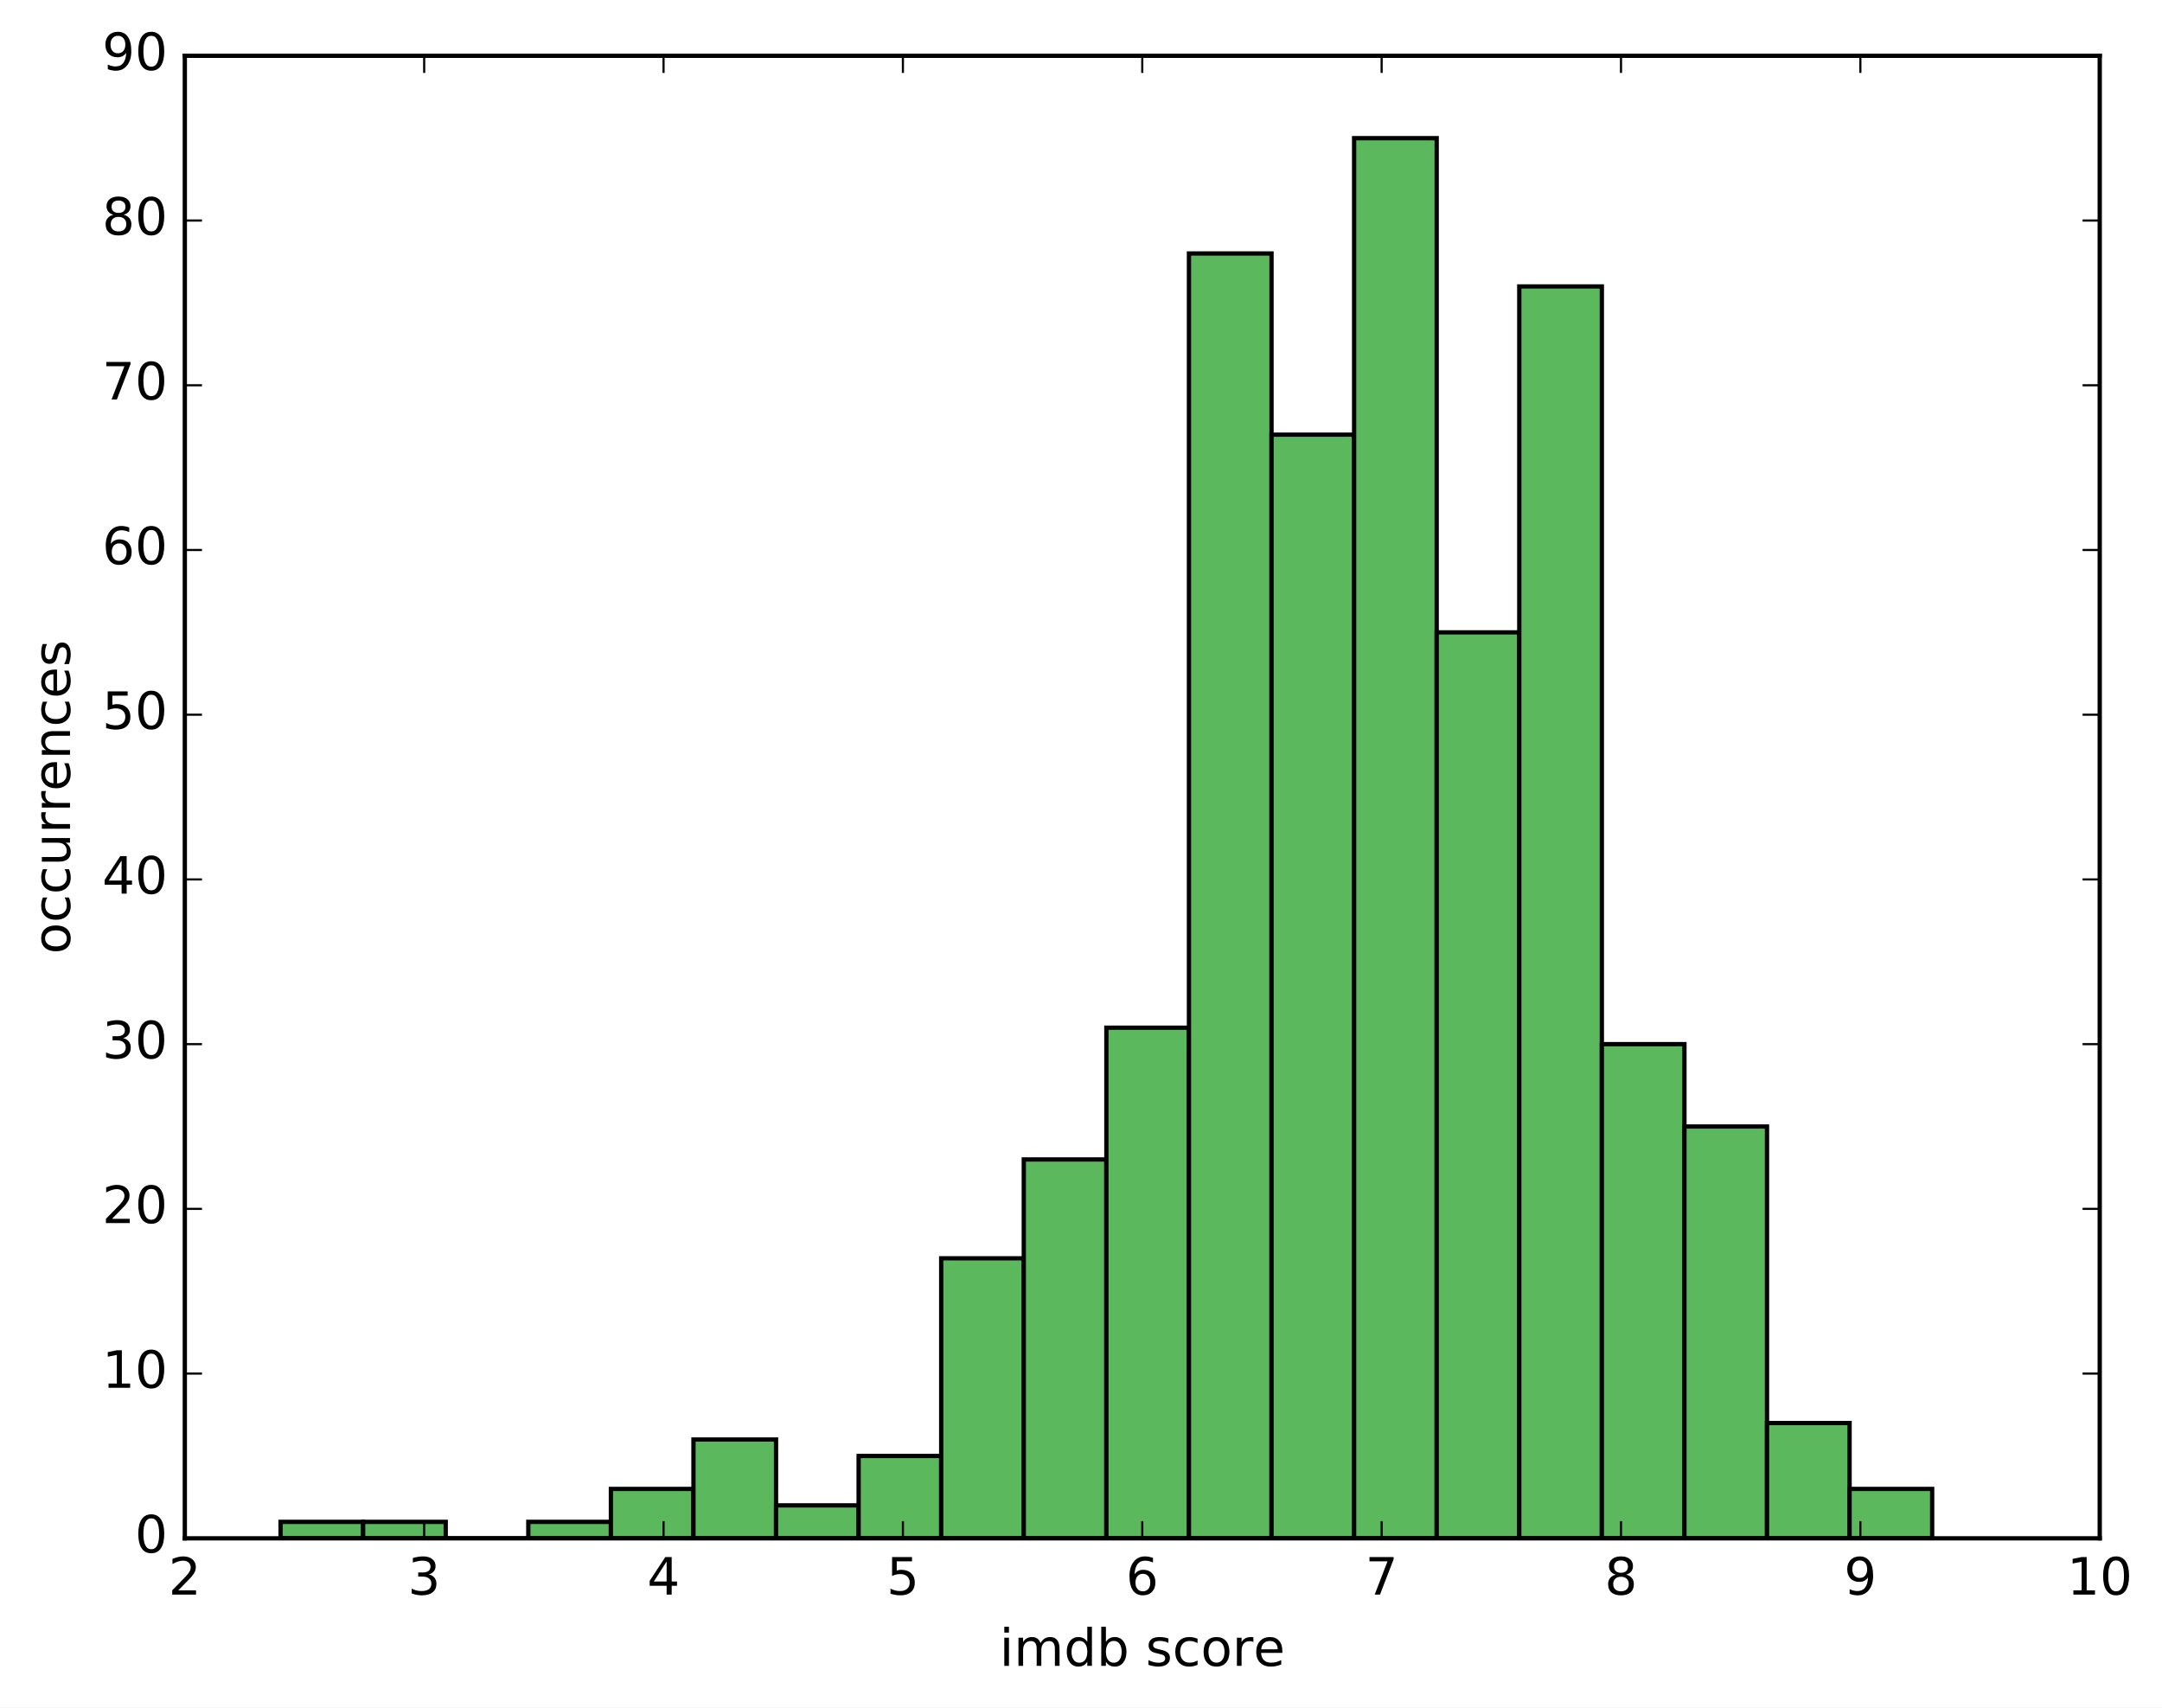
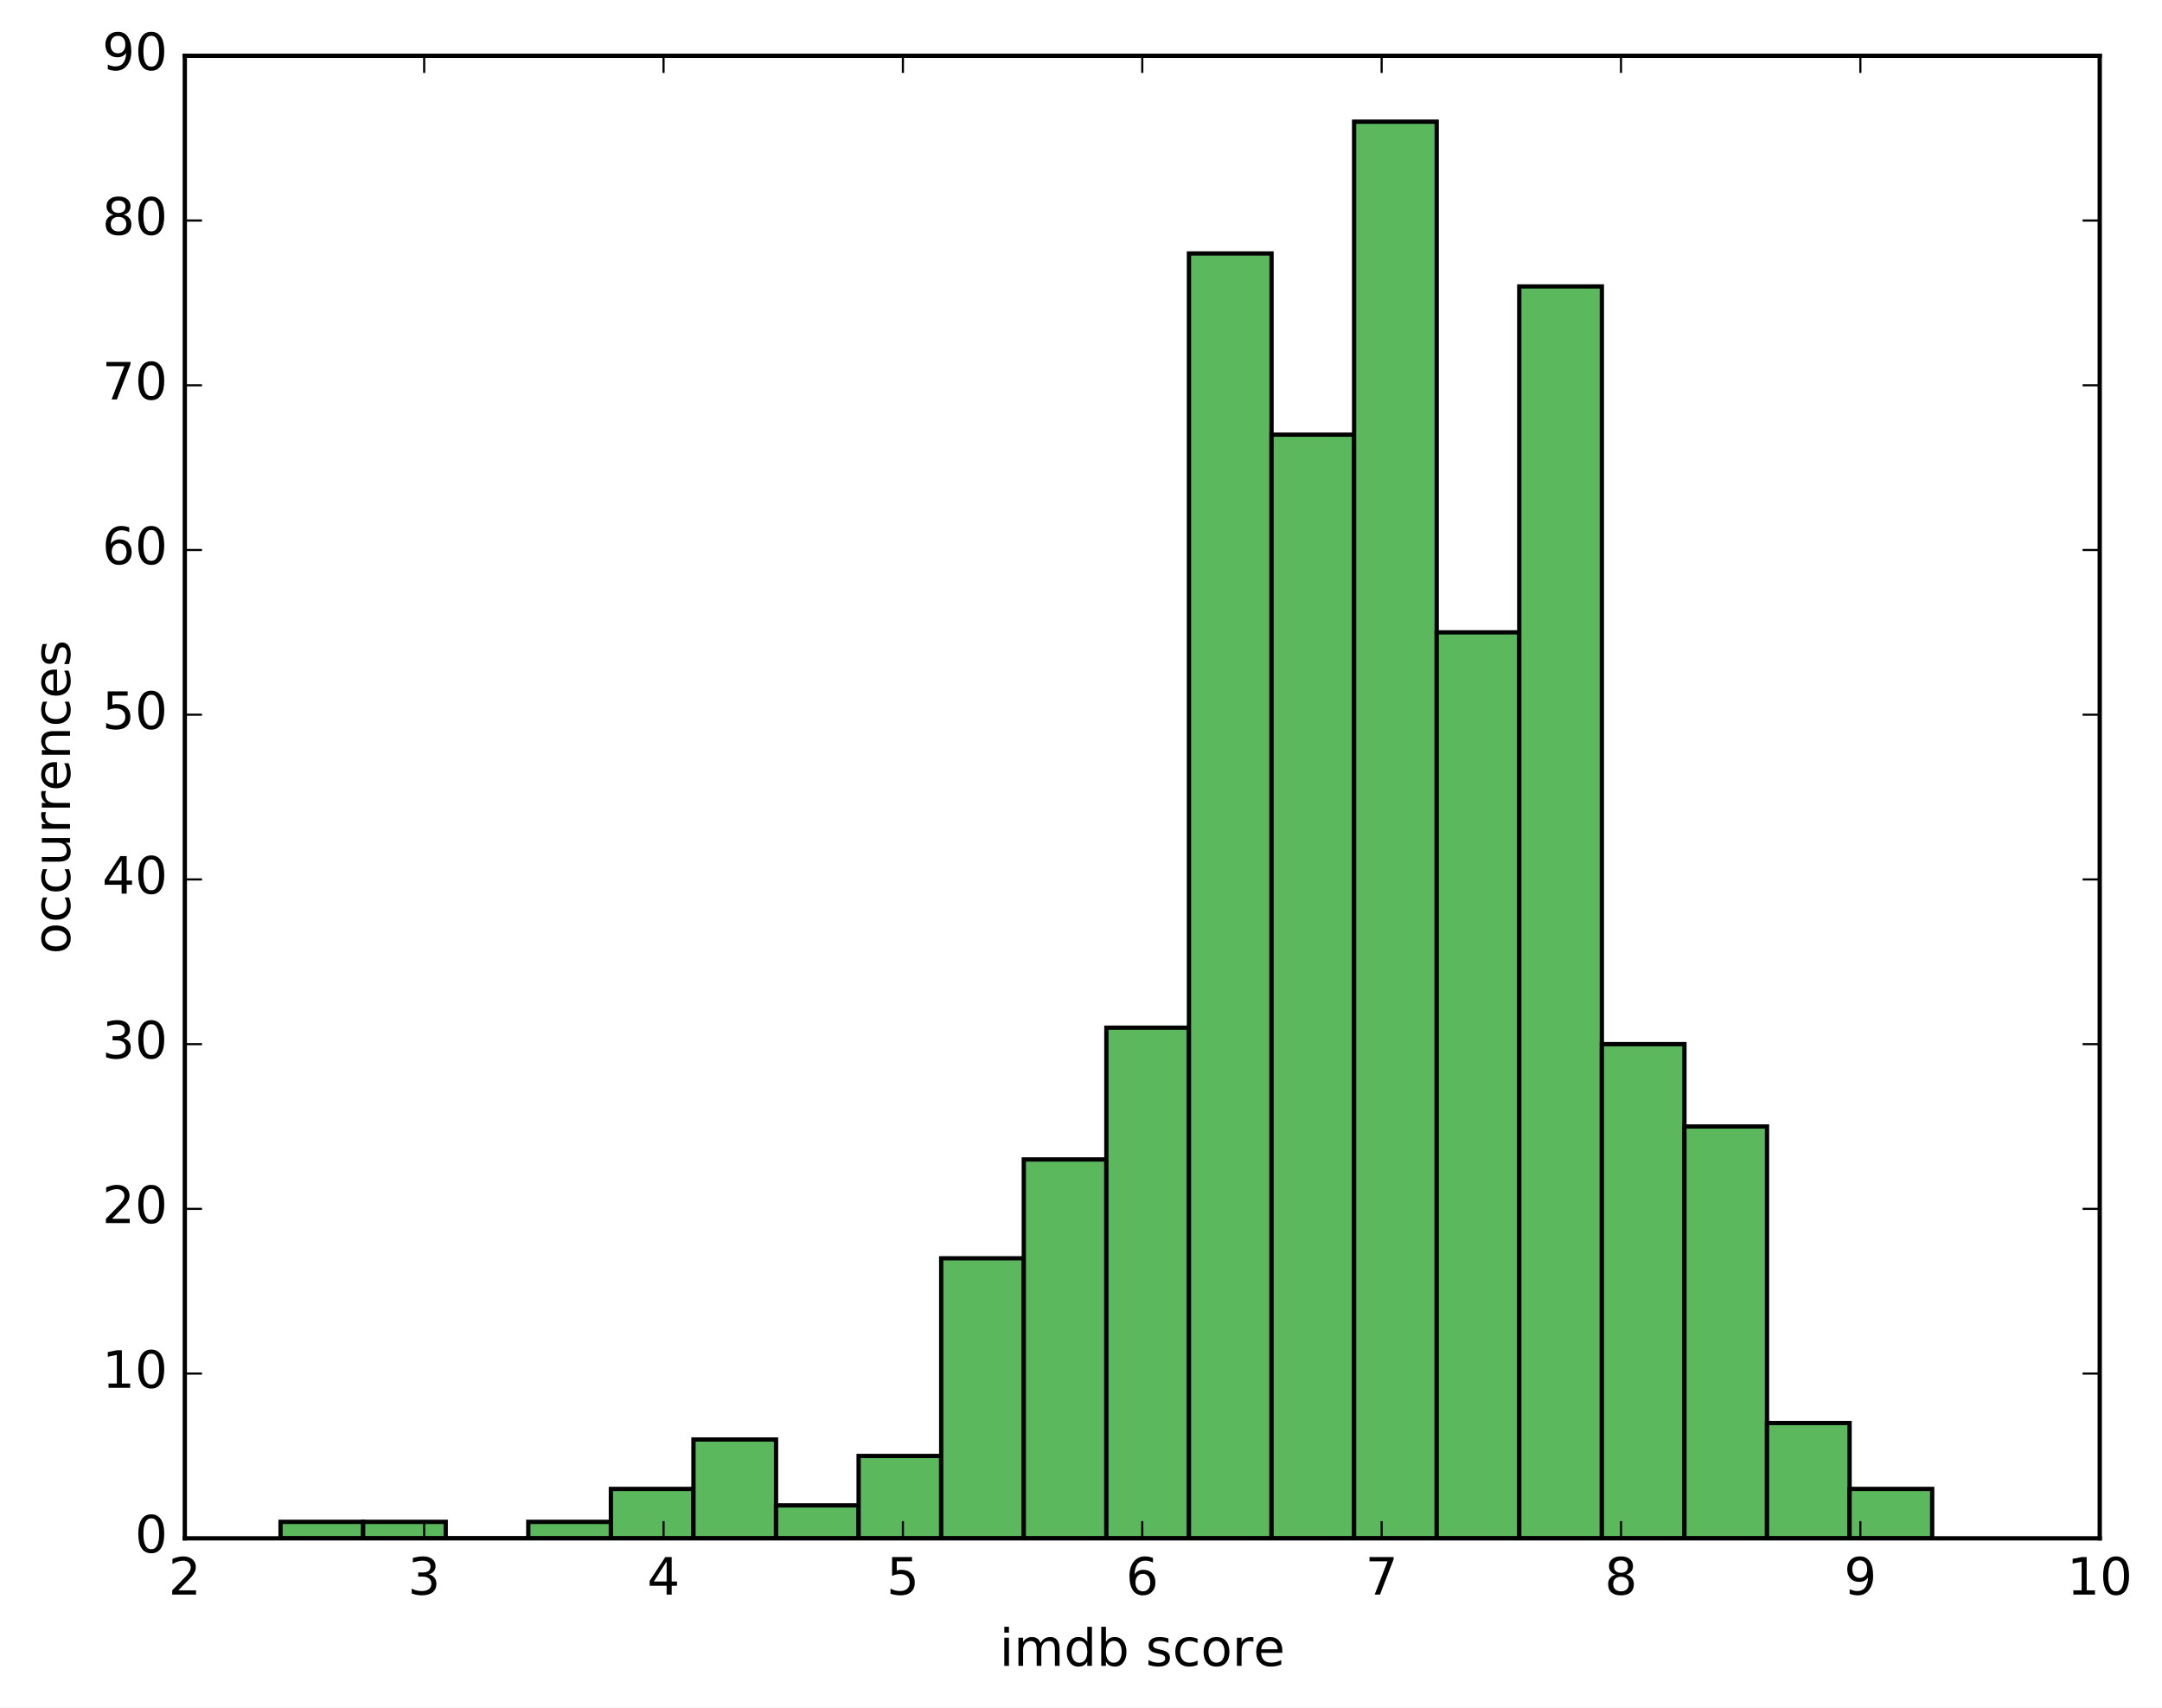
<svg xmlns="http://www.w3.org/2000/svg" xmlns:xlink="http://www.w3.org/1999/xlink" height="398pt" version="1.1" viewBox="0 0 504 398" width="504pt">
  <defs>
    <style type="text/css">
*{stroke-linecap:butt;stroke-linejoin:round;stroke-miterlimit:100000;}
  </style>
  </defs>
  <g id="figure_1">
    <g id="patch_1">
      <path d="M 0 398.034  L 504.319 398.034  L 504.319 0  L 0 0  z " style="fill:#ffffff;" />
    </g>
    <g id="axes_1">
      <g id="patch_2">
        <path d="M 43.084 358.607  L 489.484 358.607  L 489.484 13.007  L 43.084 13.007  z " style="fill:#ffffff;" />
      </g>
      <g id="patch_3">
-         <path clip-path="url(#p55624ae799)" d="M 65.404 358.607  L 84.655 358.607  L 84.655 354.767  L 65.404 354.767  z " style="fill:#5cb85c;stroke:#000000;stroke-linejoin:miter;" />
+         <path clip-path="url(#p896dec7d89)" d="M 65.404 358.607  L 84.655 358.607  L 84.655 354.767  L 65.404 354.767  z " style="fill:#5cb85c;stroke:#000000;stroke-linejoin:miter;" />
      </g>
      <g id="patch_4">
-         <path clip-path="url(#p55624ae799)" d="M 84.655 358.607  L 103.906 358.607  L 103.906 354.767  L 84.655 354.767  z " style="fill:#5cb85c;stroke:#000000;stroke-linejoin:miter;" />
+         <path clip-path="url(#p896dec7d89)" d="M 84.655 358.607  L 103.906 358.607  L 103.906 354.767  L 84.655 354.767  z " style="fill:#5cb85c;stroke:#000000;stroke-linejoin:miter;" />
      </g>
      <g id="patch_5">
-         <path clip-path="url(#p55624ae799)" d="M 103.906 358.607  L 123.157 358.607  L 123.157 358.607  L 103.906 358.607  z " style="fill:#5cb85c;stroke:#000000;stroke-linejoin:miter;" />
+         <path clip-path="url(#p896dec7d89)" d="M 103.906 358.607  L 123.157 358.607  L 123.157 358.607  L 103.906 358.607  z " style="fill:#5cb85c;stroke:#000000;stroke-linejoin:miter;" />
      </g>
      <g id="patch_6">
-         <path clip-path="url(#p55624ae799)" d="M 123.157 358.607  L 142.408 358.607  L 142.408 354.767  L 123.157 354.767  z " style="fill:#5cb85c;stroke:#000000;stroke-linejoin:miter;" />
+         <path clip-path="url(#p896dec7d89)" d="M 123.157 358.607  L 142.408 358.607  L 142.408 354.767  L 123.157 354.767  z " style="fill:#5cb85c;stroke:#000000;stroke-linejoin:miter;" />
      </g>
      <g id="patch_7">
-         <path clip-path="url(#p55624ae799)" d="M 142.408 358.607  L 161.659 358.607  L 161.659 347.087  L 142.408 347.087  z " style="fill:#5cb85c;stroke:#000000;stroke-linejoin:miter;" />
+         <path clip-path="url(#p896dec7d89)" d="M 142.408 358.607  L 161.659 358.607  L 161.659 347.087  L 142.408 347.087  z " style="fill:#5cb85c;stroke:#000000;stroke-linejoin:miter;" />
      </g>
      <g id="patch_8">
-         <path clip-path="url(#p55624ae799)" d="M 161.659 358.607  L 180.91 358.607  L 180.91 335.567  L 161.659 335.567  z " style="fill:#5cb85c;stroke:#000000;stroke-linejoin:miter;" />
+         <path clip-path="url(#p896dec7d89)" d="M 161.659 358.607  L 180.91 358.607  L 180.91 335.567  L 161.659 335.567  z " style="fill:#5cb85c;stroke:#000000;stroke-linejoin:miter;" />
      </g>
      <g id="patch_9">
-         <path clip-path="url(#p55624ae799)" d="M 180.91 358.607  L 200.161 358.607  L 200.161 350.927  L 180.91 350.927  z " style="fill:#5cb85c;stroke:#000000;stroke-linejoin:miter;" />
+         <path clip-path="url(#p896dec7d89)" d="M 180.91 358.607  L 200.161 358.607  L 200.161 350.927  L 180.91 350.927  z " style="fill:#5cb85c;stroke:#000000;stroke-linejoin:miter;" />
      </g>
      <g id="patch_10">
-         <path clip-path="url(#p55624ae799)" d="M 200.161 358.607  L 219.412 358.607  L 219.412 339.407  L 200.161 339.407  z " style="fill:#5cb85c;stroke:#000000;stroke-linejoin:miter;" />
+         <path clip-path="url(#p896dec7d89)" d="M 200.161 358.607  L 219.412 358.607  L 219.412 339.407  L 200.161 339.407  z " style="fill:#5cb85c;stroke:#000000;stroke-linejoin:miter;" />
      </g>
      <g id="patch_11">
-         <path clip-path="url(#p55624ae799)" d="M 219.412 358.607  L 238.663 358.607  L 238.663 293.327  L 219.412 293.327  z " style="fill:#5cb85c;stroke:#000000;stroke-linejoin:miter;" />
+         <path clip-path="url(#p896dec7d89)" d="M 219.412 358.607  L 238.663 358.607  L 238.663 293.327  L 219.412 293.327  z " style="fill:#5cb85c;stroke:#000000;stroke-linejoin:miter;" />
      </g>
      <g id="patch_12">
-         <path clip-path="url(#p55624ae799)" d="M 238.663 358.607  L 257.914 358.607  L 257.914 270.287  L 238.663 270.287  z " style="fill:#5cb85c;stroke:#000000;stroke-linejoin:miter;" />
+         <path clip-path="url(#p896dec7d89)" d="M 238.663 358.607  L 257.914 358.607  L 257.914 270.287  L 238.663 270.287  z " style="fill:#5cb85c;stroke:#000000;stroke-linejoin:miter;" />
      </g>
      <g id="patch_13">
-         <path clip-path="url(#p55624ae799)" d="M 257.914 358.607  L 277.165 358.607  L 277.165 239.567  L 257.914 239.567  z " style="fill:#5cb85c;stroke:#000000;stroke-linejoin:miter;" />
+         <path clip-path="url(#p896dec7d89)" d="M 257.914 358.607  L 277.165 358.607  L 277.165 239.567  L 257.914 239.567  z " style="fill:#5cb85c;stroke:#000000;stroke-linejoin:miter;" />
      </g>
      <g id="patch_14">
-         <path clip-path="url(#p55624ae799)" d="M 277.165 358.607  L 296.416 358.607  L 296.416 59.087  L 277.165 59.087  z " style="fill:#5cb85c;stroke:#000000;stroke-linejoin:miter;" />
+         <path clip-path="url(#p896dec7d89)" d="M 277.165 358.607  L 296.416 358.607  L 296.416 59.087  L 277.165 59.087  z " style="fill:#5cb85c;stroke:#000000;stroke-linejoin:miter;" />
      </g>
      <g id="patch_15">
-         <path clip-path="url(#p55624ae799)" d="M 296.416 358.607  L 315.667 358.607  L 315.667 101.327  L 296.416 101.327  z " style="fill:#5cb85c;stroke:#000000;stroke-linejoin:miter;" />
+         <path clip-path="url(#p896dec7d89)" d="M 296.416 358.607  L 315.667 358.607  L 315.667 101.327  L 296.416 101.327  z " style="fill:#5cb85c;stroke:#000000;stroke-linejoin:miter;" />
      </g>
      <g id="patch_16">
-         <path clip-path="url(#p55624ae799)" d="M 315.667 358.607  L 334.918 358.607  L 334.918 32.207  L 315.667 32.207  z " style="fill:#5cb85c;stroke:#000000;stroke-linejoin:miter;" />
+         <path clip-path="url(#p896dec7d89)" d="M 315.667 358.607  L 334.918 358.607  L 334.918 28.367  L 315.667 28.367  z " style="fill:#5cb85c;stroke:#000000;stroke-linejoin:miter;" />
      </g>
      <g id="patch_17">
-         <path clip-path="url(#p55624ae799)" d="M 334.918 358.607  L 354.169 358.607  L 354.169 147.407  L 334.918 147.407  z " style="fill:#5cb85c;stroke:#000000;stroke-linejoin:miter;" />
+         <path clip-path="url(#p896dec7d89)" d="M 334.918 358.607  L 354.169 358.607  L 354.169 147.407  L 334.918 147.407  z " style="fill:#5cb85c;stroke:#000000;stroke-linejoin:miter;" />
      </g>
      <g id="patch_18">
-         <path clip-path="url(#p55624ae799)" d="M 354.169 358.607  L 373.42 358.607  L 373.42 66.767  L 354.169 66.767  z " style="fill:#5cb85c;stroke:#000000;stroke-linejoin:miter;" />
+         <path clip-path="url(#p896dec7d89)" d="M 354.169 358.607  L 373.42 358.607  L 373.42 66.767  L 354.169 66.767  z " style="fill:#5cb85c;stroke:#000000;stroke-linejoin:miter;" />
      </g>
      <g id="patch_19">
-         <path clip-path="url(#p55624ae799)" d="M 373.42 358.607  L 392.671 358.607  L 392.671 243.407  L 373.42 243.407  z " style="fill:#5cb85c;stroke:#000000;stroke-linejoin:miter;" />
+         <path clip-path="url(#p896dec7d89)" d="M 373.42 358.607  L 392.671 358.607  L 392.671 243.407  L 373.42 243.407  z " style="fill:#5cb85c;stroke:#000000;stroke-linejoin:miter;" />
      </g>
      <g id="patch_20">
-         <path clip-path="url(#p55624ae799)" d="M 392.671 358.607  L 411.922 358.607  L 411.922 262.607  L 392.671 262.607  z " style="fill:#5cb85c;stroke:#000000;stroke-linejoin:miter;" />
+         <path clip-path="url(#p896dec7d89)" d="M 392.671 358.607  L 411.922 358.607  L 411.922 262.607  L 392.671 262.607  z " style="fill:#5cb85c;stroke:#000000;stroke-linejoin:miter;" />
      </g>
      <g id="patch_21">
-         <path clip-path="url(#p55624ae799)" d="M 411.922 358.607  L 431.173 358.607  L 431.173 331.727  L 411.922 331.727  z " style="fill:#5cb85c;stroke:#000000;stroke-linejoin:miter;" />
+         <path clip-path="url(#p896dec7d89)" d="M 411.922 358.607  L 431.173 358.607  L 431.173 331.727  L 411.922 331.727  z " style="fill:#5cb85c;stroke:#000000;stroke-linejoin:miter;" />
      </g>
      <g id="patch_22">
-         <path clip-path="url(#p55624ae799)" d="M 431.173 358.607  L 450.424 358.607  L 450.424 347.087  L 431.173 347.087  z " style="fill:#5cb85c;stroke:#000000;stroke-linejoin:miter;" />
+         <path clip-path="url(#p896dec7d89)" d="M 431.173 358.607  L 450.424 358.607  L 450.424 347.087  L 431.173 347.087  z " style="fill:#5cb85c;stroke:#000000;stroke-linejoin:miter;" />
      </g>
      <g id="patch_23">
        <path d="M 43.084 13.007  L 489.484 13.007  " style="fill:none;stroke:#000000;stroke-linecap:square;stroke-linejoin:miter;" />
      </g>
      <g id="patch_24">
        <path d="M 489.484 358.607  L 489.484 13.007  " style="fill:none;stroke:#000000;stroke-linecap:square;stroke-linejoin:miter;" />
      </g>
      <g id="patch_25">
        <path d="M 43.084 358.607  L 489.484 358.607  " style="fill:none;stroke:#000000;stroke-linecap:square;stroke-linejoin:miter;" />
      </g>
      <g id="patch_26">
        <path d="M 43.084 358.607  L 43.084 13.007  " style="fill:none;stroke:#000000;stroke-linecap:square;stroke-linejoin:miter;" />
      </g>
      <g id="matplotlib.axis_1">
        <g id="xtick_1">
          <g id="line2d_1">
            <defs>
-               <path d="M 0 0  L 0 -4  " id="m24095136d2" style="stroke:#000000;stroke-width:0.5;" />
-             </defs>
-             <g>
-               <use style="stroke:#000000;stroke-width:0.5;" x="43.084" xlink:href="#m24095136d2" y="358.607" />
+               <path d="M 0 0  L 0 -4  " id="m2bfffd45ee" style="stroke:#000000;stroke-width:0.5;" />
+             </defs>
+             <g>
+               <use style="stroke:#000000;stroke-width:0.5;" x="43.084" xlink:href="#m2bfffd45ee" y="358.607" />
            </g>
          </g>
          <g id="line2d_2">
            <defs>
-               <path d="M 0 0  L 0 4  " id="mfc48524b34" style="stroke:#000000;stroke-width:0.5;" />
-             </defs>
-             <g>
-               <use style="stroke:#000000;stroke-width:0.5;" x="43.084" xlink:href="#mfc48524b34" y="13.007" />
+               <path d="M 0 0  L 0 4  " id="mb8bef46c46" style="stroke:#000000;stroke-width:0.5;" />
+             </defs>
+             <g>
+               <use style="stroke:#000000;stroke-width:0.5;" x="43.084" xlink:href="#mb8bef46c46" y="13.007" />
            </g>
          </g>
          <g id="text_1">
            <defs>
              <path d="M 19.188 8.297  L 53.609 8.297  L 53.609 0  L 7.328 0  L 7.328 8.297  Q 12.938 14.109 22.625 23.891  Q 32.328 33.688 34.812 36.531  Q 39.547 41.844 41.422 45.531  Q 43.312 49.219 43.312 52.781  Q 43.312 58.594 39.234 62.25  Q 35.156 65.922 28.609 65.922  Q 23.969 65.922 18.812 64.312  Q 13.672 62.703 7.812 59.422  L 7.812 69.391  Q 13.766 71.781 18.938 73  Q 24.125 74.219 28.422 74.219  Q 39.75 74.219 46.484 68.547  Q 53.219 62.891 53.219 53.422  Q 53.219 48.922 51.531 44.891  Q 49.859 40.875 45.406 35.406  Q 44.188 33.984 37.641 27.219  Q 31.109 20.453 19.188 8.297  " id="BitstreamVeraSans-Roman-32" />
            </defs>
            <g transform="translate(39.26625 371.725)scale(0.12 -0.12)">
              <use xlink:href="#BitstreamVeraSans-Roman-32" />
            </g>
          </g>
        </g>
        <g id="xtick_2">
          <g id="line2d_3">
            <g>
-               <use style="stroke:#000000;stroke-width:0.5;" x="98.884" xlink:href="#m24095136d2" y="358.607" />
+               <use style="stroke:#000000;stroke-width:0.5;" x="98.884" xlink:href="#m2bfffd45ee" y="358.607" />
            </g>
          </g>
          <g id="line2d_4">
            <g>
-               <use style="stroke:#000000;stroke-width:0.5;" x="98.884" xlink:href="#mfc48524b34" y="13.007" />
+               <use style="stroke:#000000;stroke-width:0.5;" x="98.884" xlink:href="#mb8bef46c46" y="13.007" />
            </g>
          </g>
          <g id="text_2">
            <defs>
              <path d="M 40.578 39.312  Q 47.656 37.797 51.625 33  Q 55.609 28.219 55.609 21.188  Q 55.609 10.406 48.188 4.484  Q 40.766 -1.422 27.094 -1.422  Q 22.516 -1.422 17.656 -0.516  Q 12.797 0.391 7.625 2.203  L 7.625 11.719  Q 11.719 9.328 16.594 8.109  Q 21.484 6.891 26.812 6.891  Q 36.078 6.891 40.938 10.547  Q 45.797 14.203 45.797 21.188  Q 45.797 27.641 41.281 31.266  Q 36.766 34.906 28.719 34.906  L 20.219 34.906  L 20.219 43.016  L 29.109 43.016  Q 36.375 43.016 40.234 45.922  Q 44.094 48.828 44.094 54.297  Q 44.094 59.906 40.109 62.906  Q 36.141 65.922 28.719 65.922  Q 24.656 65.922 20.016 65.031  Q 15.375 64.156 9.812 62.312  L 9.812 71.094  Q 15.438 72.656 20.344 73.438  Q 25.25 74.219 29.594 74.219  Q 40.828 74.219 47.359 69.109  Q 53.906 64.016 53.906 55.328  Q 53.906 49.266 50.438 45.094  Q 46.969 40.922 40.578 39.312  " id="BitstreamVeraSans-Roman-33" />
            </defs>
            <g transform="translate(95.06625 371.725)scale(0.12 -0.12)">
              <use xlink:href="#BitstreamVeraSans-Roman-33" />
            </g>
          </g>
        </g>
        <g id="xtick_3">
          <g id="line2d_5">
            <g>
-               <use style="stroke:#000000;stroke-width:0.5;" x="154.684" xlink:href="#m24095136d2" y="358.607" />
+               <use style="stroke:#000000;stroke-width:0.5;" x="154.684" xlink:href="#m2bfffd45ee" y="358.607" />
            </g>
          </g>
          <g id="line2d_6">
            <g>
-               <use style="stroke:#000000;stroke-width:0.5;" x="154.684" xlink:href="#mfc48524b34" y="13.007" />
+               <use style="stroke:#000000;stroke-width:0.5;" x="154.684" xlink:href="#mb8bef46c46" y="13.007" />
            </g>
          </g>
          <g id="text_3">
            <defs>
              <path d="M 37.797 64.312  L 12.891 25.391  L 37.797 25.391  z M 35.203 72.906  L 47.609 72.906  L 47.609 25.391  L 58.016 25.391  L 58.016 17.188  L 47.609 17.188  L 47.609 0  L 37.797 0  L 37.797 17.188  L 4.891 17.188  L 4.891 26.703  z " id="BitstreamVeraSans-Roman-34" />
            </defs>
            <g transform="translate(150.8663 371.725)scale(0.12 -0.12)">
              <use xlink:href="#BitstreamVeraSans-Roman-34" />
            </g>
          </g>
        </g>
        <g id="xtick_4">
          <g id="line2d_7">
            <g>
-               <use style="stroke:#000000;stroke-width:0.5;" x="210.484" xlink:href="#m24095136d2" y="358.607" />
+               <use style="stroke:#000000;stroke-width:0.5;" x="210.484" xlink:href="#m2bfffd45ee" y="358.607" />
            </g>
          </g>
          <g id="line2d_8">
            <g>
-               <use style="stroke:#000000;stroke-width:0.5;" x="210.484" xlink:href="#mfc48524b34" y="13.007" />
+               <use style="stroke:#000000;stroke-width:0.5;" x="210.484" xlink:href="#mb8bef46c46" y="13.007" />
            </g>
          </g>
          <g id="text_4">
            <defs>
              <path d="M 10.797 72.906  L 49.516 72.906  L 49.516 64.594  L 19.828 64.594  L 19.828 46.734  Q 21.969 47.469 24.109 47.828  Q 26.266 48.188 28.422 48.188  Q 40.625 48.188 47.75 41.5  Q 54.891 34.812 54.891 23.391  Q 54.891 11.625 47.562 5.094  Q 40.234 -1.422 26.906 -1.422  Q 22.312 -1.422 17.547 -0.641  Q 12.797 0.141 7.719 1.703  L 7.719 11.625  Q 12.109 9.234 16.797 8.062  Q 21.484 6.891 26.703 6.891  Q 35.156 6.891 40.078 11.328  Q 45.016 15.766 45.016 23.391  Q 45.016 31 40.078 35.438  Q 35.156 39.891 26.703 39.891  Q 22.75 39.891 18.812 39.016  Q 14.891 38.141 10.797 36.281  z " id="BitstreamVeraSans-Roman-35" />
            </defs>
            <g transform="translate(206.6662 371.725)scale(0.12 -0.12)">
              <use xlink:href="#BitstreamVeraSans-Roman-35" />
            </g>
          </g>
        </g>
        <g id="xtick_5">
          <g id="line2d_9">
            <g>
-               <use style="stroke:#000000;stroke-width:0.5;" x="266.284" xlink:href="#m24095136d2" y="358.607" />
+               <use style="stroke:#000000;stroke-width:0.5;" x="266.284" xlink:href="#m2bfffd45ee" y="358.607" />
            </g>
          </g>
          <g id="line2d_10">
            <g>
-               <use style="stroke:#000000;stroke-width:0.5;" x="266.284" xlink:href="#mfc48524b34" y="13.007" />
+               <use style="stroke:#000000;stroke-width:0.5;" x="266.284" xlink:href="#mb8bef46c46" y="13.007" />
            </g>
          </g>
          <g id="text_5">
            <defs>
              <path d="M 33.016 40.375  Q 26.375 40.375 22.484 35.828  Q 18.609 31.297 18.609 23.391  Q 18.609 15.531 22.484 10.953  Q 26.375 6.391 33.016 6.391  Q 39.656 6.391 43.531 10.953  Q 47.406 15.531 47.406 23.391  Q 47.406 31.297 43.531 35.828  Q 39.656 40.375 33.016 40.375  M 52.594 71.297  L 52.594 62.312  Q 48.875 64.062 45.094 64.984  Q 41.312 65.922 37.594 65.922  Q 27.828 65.922 22.672 59.328  Q 17.531 52.734 16.797 39.406  Q 19.672 43.656 24.016 45.922  Q 28.375 48.188 33.594 48.188  Q 44.578 48.188 50.953 41.516  Q 57.328 34.859 57.328 23.391  Q 57.328 12.156 50.688 5.359  Q 44.047 -1.422 33.016 -1.422  Q 20.359 -1.422 13.672 8.266  Q 6.984 17.969 6.984 36.375  Q 6.984 53.656 15.188 63.938  Q 23.391 74.219 37.203 74.219  Q 40.922 74.219 44.703 73.484  Q 48.484 72.75 52.594 71.297  " id="BitstreamVeraSans-Roman-36" />
            </defs>
            <g transform="translate(262.4663 371.725)scale(0.12 -0.12)">
              <use xlink:href="#BitstreamVeraSans-Roman-36" />
            </g>
          </g>
        </g>
        <g id="xtick_6">
          <g id="line2d_11">
            <g>
-               <use style="stroke:#000000;stroke-width:0.5;" x="322.084" xlink:href="#m24095136d2" y="358.607" />
+               <use style="stroke:#000000;stroke-width:0.5;" x="322.084" xlink:href="#m2bfffd45ee" y="358.607" />
            </g>
          </g>
          <g id="line2d_12">
            <g>
-               <use style="stroke:#000000;stroke-width:0.5;" x="322.084" xlink:href="#mfc48524b34" y="13.007" />
+               <use style="stroke:#000000;stroke-width:0.5;" x="322.084" xlink:href="#mb8bef46c46" y="13.007" />
            </g>
          </g>
          <g id="text_6">
            <defs>
              <path d="M 8.203 72.906  L 55.078 72.906  L 55.078 68.703  L 28.609 0  L 18.312 0  L 43.219 64.594  L 8.203 64.594  z " id="BitstreamVeraSans-Roman-37" />
            </defs>
            <g transform="translate(318.2663 371.725)scale(0.12 -0.12)">
              <use xlink:href="#BitstreamVeraSans-Roman-37" />
            </g>
          </g>
        </g>
        <g id="xtick_7">
          <g id="line2d_13">
            <g>
-               <use style="stroke:#000000;stroke-width:0.5;" x="377.884" xlink:href="#m24095136d2" y="358.607" />
+               <use style="stroke:#000000;stroke-width:0.5;" x="377.884" xlink:href="#m2bfffd45ee" y="358.607" />
            </g>
          </g>
          <g id="line2d_14">
            <g>
-               <use style="stroke:#000000;stroke-width:0.5;" x="377.884" xlink:href="#mfc48524b34" y="13.007" />
+               <use style="stroke:#000000;stroke-width:0.5;" x="377.884" xlink:href="#mb8bef46c46" y="13.007" />
            </g>
          </g>
          <g id="text_7">
            <defs>
              <path d="M 31.781 34.625  Q 24.75 34.625 20.719 30.859  Q 16.703 27.094 16.703 20.516  Q 16.703 13.922 20.719 10.156  Q 24.75 6.391 31.781 6.391  Q 38.812 6.391 42.859 10.172  Q 46.922 13.969 46.922 20.516  Q 46.922 27.094 42.891 30.859  Q 38.875 34.625 31.781 34.625  M 21.922 38.812  Q 15.578 40.375 12.031 44.719  Q 8.5 49.078 8.5 55.328  Q 8.5 64.062 14.719 69.141  Q 20.953 74.219 31.781 74.219  Q 42.672 74.219 48.875 69.141  Q 55.078 64.062 55.078 55.328  Q 55.078 49.078 51.531 44.719  Q 48 40.375 41.703 38.812  Q 48.828 37.156 52.797 32.312  Q 56.781 27.484 56.781 20.516  Q 56.781 9.906 50.312 4.234  Q 43.844 -1.422 31.781 -1.422  Q 19.734 -1.422 13.25 4.234  Q 6.781 9.906 6.781 20.516  Q 6.781 27.484 10.781 32.312  Q 14.797 37.156 21.922 38.812  M 18.312 54.391  Q 18.312 48.734 21.844 45.562  Q 25.391 42.391 31.781 42.391  Q 38.141 42.391 41.719 45.562  Q 45.312 48.734 45.312 54.391  Q 45.312 60.062 41.719 63.234  Q 38.141 66.406 31.781 66.406  Q 25.391 66.406 21.844 63.234  Q 18.312 60.062 18.312 54.391  " id="BitstreamVeraSans-Roman-38" />
            </defs>
            <g transform="translate(374.0663 371.725)scale(0.12 -0.12)">
              <use xlink:href="#BitstreamVeraSans-Roman-38" />
            </g>
          </g>
        </g>
        <g id="xtick_8">
          <g id="line2d_15">
            <g>
-               <use style="stroke:#000000;stroke-width:0.5;" x="433.684" xlink:href="#m24095136d2" y="358.607" />
+               <use style="stroke:#000000;stroke-width:0.5;" x="433.684" xlink:href="#m2bfffd45ee" y="358.607" />
            </g>
          </g>
          <g id="line2d_16">
            <g>
-               <use style="stroke:#000000;stroke-width:0.5;" x="433.684" xlink:href="#mfc48524b34" y="13.007" />
+               <use style="stroke:#000000;stroke-width:0.5;" x="433.684" xlink:href="#mb8bef46c46" y="13.007" />
            </g>
          </g>
          <g id="text_8">
            <defs>
              <path d="M 10.984 1.516  L 10.984 10.5  Q 14.703 8.734 18.5 7.812  Q 22.312 6.891 25.984 6.891  Q 35.75 6.891 40.891 13.453  Q 46.047 20.016 46.781 33.406  Q 43.953 29.203 39.594 26.953  Q 35.25 24.703 29.984 24.703  Q 19.047 24.703 12.672 31.312  Q 6.297 37.938 6.297 49.422  Q 6.297 60.641 12.938 67.422  Q 19.578 74.219 30.609 74.219  Q 43.266 74.219 49.922 64.516  Q 56.594 54.828 56.594 36.375  Q 56.594 19.141 48.406 8.859  Q 40.234 -1.422 26.422 -1.422  Q 22.703 -1.422 18.891 -0.688  Q 15.094 0.047 10.984 1.516  M 30.609 32.422  Q 37.25 32.422 41.125 36.953  Q 45.016 41.5 45.016 49.422  Q 45.016 57.281 41.125 61.844  Q 37.25 66.406 30.609 66.406  Q 23.969 66.406 20.094 61.844  Q 16.219 57.281 16.219 49.422  Q 16.219 41.5 20.094 36.953  Q 23.969 32.422 30.609 32.422  " id="BitstreamVeraSans-Roman-39" />
            </defs>
            <g transform="translate(429.8662 371.725)scale(0.12 -0.12)">
              <use xlink:href="#BitstreamVeraSans-Roman-39" />
            </g>
          </g>
        </g>
        <g id="xtick_9">
          <g id="line2d_17">
            <g>
-               <use style="stroke:#000000;stroke-width:0.5;" x="489.484" xlink:href="#m24095136d2" y="358.607" />
+               <use style="stroke:#000000;stroke-width:0.5;" x="489.484" xlink:href="#m2bfffd45ee" y="358.607" />
            </g>
          </g>
          <g id="line2d_18">
            <g>
-               <use style="stroke:#000000;stroke-width:0.5;" x="489.484" xlink:href="#mfc48524b34" y="13.007" />
+               <use style="stroke:#000000;stroke-width:0.5;" x="489.484" xlink:href="#mb8bef46c46" y="13.007" />
            </g>
          </g>
          <g id="text_9">
            <defs>
              <path d="M 31.781 66.406  Q 24.172 66.406 20.328 58.906  Q 16.5 51.422 16.5 36.375  Q 16.5 21.391 20.328 13.891  Q 24.172 6.391 31.781 6.391  Q 39.453 6.391 43.281 13.891  Q 47.125 21.391 47.125 36.375  Q 47.125 51.422 43.281 58.906  Q 39.453 66.406 31.781 66.406  M 31.781 74.219  Q 44.047 74.219 50.516 64.516  Q 56.984 54.828 56.984 36.375  Q 56.984 17.969 50.516 8.266  Q 44.047 -1.422 31.781 -1.422  Q 19.531 -1.422 13.062 8.266  Q 6.594 17.969 6.594 36.375  Q 6.594 54.828 13.062 64.516  Q 19.531 74.219 31.781 74.219  " id="BitstreamVeraSans-Roman-30" />
              <path d="M 12.406 8.297  L 28.516 8.297  L 28.516 63.922  L 10.984 60.406  L 10.984 69.391  L 28.422 72.906  L 38.281 72.906  L 38.281 8.297  L 54.391 8.297  L 54.391 0  L 12.406 0  z " id="BitstreamVeraSans-Roman-31" />
            </defs>
            <g transform="translate(481.8487 371.725)scale(0.12 -0.12)">
              <use xlink:href="#BitstreamVeraSans-Roman-31" />
              <use x="63.623" xlink:href="#BitstreamVeraSans-Roman-30" />
            </g>
          </g>
        </g>
        <g id="text_10">
          <defs>
            <path id="BitstreamVeraSans-Roman-20" />
            <path d="M 52 44.188  Q 55.375 50.25 60.062 53.125  Q 64.75 56 71.094 56  Q 79.641 56 84.281 50.016  Q 88.922 44.047 88.922 33.016  L 88.922 0  L 79.891 0  L 79.891 32.719  Q 79.891 40.578 77.094 44.375  Q 74.312 48.188 68.609 48.188  Q 61.625 48.188 57.562 43.547  Q 53.516 38.922 53.516 30.906  L 53.516 0  L 44.484 0  L 44.484 32.719  Q 44.484 40.625 41.703 44.406  Q 38.922 48.188 33.109 48.188  Q 26.219 48.188 22.156 43.531  Q 18.109 38.875 18.109 30.906  L 18.109 0  L 9.078 0  L 9.078 54.688  L 18.109 54.688  L 18.109 46.188  Q 21.188 51.219 25.484 53.609  Q 29.781 56 35.688 56  Q 41.656 56 45.828 52.969  Q 50 49.953 52 44.188  " id="BitstreamVeraSans-Roman-6d" />
            <path d="M 30.609 48.391  Q 23.391 48.391 19.188 42.75  Q 14.984 37.109 14.984 27.297  Q 14.984 17.484 19.156 11.844  Q 23.344 6.203 30.609 6.203  Q 37.797 6.203 41.984 11.859  Q 46.188 17.531 46.188 27.297  Q 46.188 37.016 41.984 42.703  Q 37.797 48.391 30.609 48.391  M 30.609 56  Q 42.328 56 49.016 48.375  Q 55.719 40.766 55.719 27.297  Q 55.719 13.875 49.016 6.219  Q 42.328 -1.422 30.609 -1.422  Q 18.844 -1.422 12.172 6.219  Q 5.516 13.875 5.516 27.297  Q 5.516 40.766 12.172 48.375  Q 18.844 56 30.609 56  " id="BitstreamVeraSans-Roman-6f" />
            <path d="M 9.422 54.688  L 18.406 54.688  L 18.406 0  L 9.422 0  z M 9.422 75.984  L 18.406 75.984  L 18.406 64.594  L 9.422 64.594  z " id="BitstreamVeraSans-Roman-69" />
            <path d="M 56.203 29.594  L 56.203 25.203  L 14.891 25.203  Q 15.484 15.922 20.484 11.062  Q 25.484 6.203 34.422 6.203  Q 39.594 6.203 44.453 7.469  Q 49.312 8.734 54.109 11.281  L 54.109 2.781  Q 49.266 0.734 44.188 -0.344  Q 39.109 -1.422 33.891 -1.422  Q 20.797 -1.422 13.156 6.188  Q 5.516 13.812 5.516 26.812  Q 5.516 40.234 12.766 48.109  Q 20.016 56 32.328 56  Q 43.359 56 49.781 48.891  Q 56.203 41.797 56.203 29.594  M 47.219 32.234  Q 47.125 39.594 43.094 43.984  Q 39.062 48.391 32.422 48.391  Q 24.906 48.391 20.391 44.141  Q 15.875 39.891 15.188 32.172  z " id="BitstreamVeraSans-Roman-65" />
            <path d="M 45.406 46.391  L 45.406 75.984  L 54.391 75.984  L 54.391 0  L 45.406 0  L 45.406 8.203  Q 42.578 3.328 38.25 0.953  Q 33.938 -1.422 27.875 -1.422  Q 17.969 -1.422 11.734 6.484  Q 5.516 14.406 5.516 27.297  Q 5.516 40.188 11.734 48.094  Q 17.969 56 27.875 56  Q 33.938 56 38.25 53.625  Q 42.578 51.266 45.406 46.391  M 14.797 27.297  Q 14.797 17.391 18.875 11.75  Q 22.953 6.109 30.078 6.109  Q 37.203 6.109 41.297 11.75  Q 45.406 17.391 45.406 27.297  Q 45.406 37.203 41.297 42.844  Q 37.203 48.484 30.078 48.484  Q 22.953 48.484 18.875 42.844  Q 14.797 37.203 14.797 27.297  " id="BitstreamVeraSans-Roman-64" />
            <path d="M 41.109 46.297  Q 39.594 47.172 37.812 47.578  Q 36.031 48 33.891 48  Q 26.266 48 22.188 43.047  Q 18.109 38.094 18.109 28.812  L 18.109 0  L 9.078 0  L 9.078 54.688  L 18.109 54.688  L 18.109 46.188  Q 20.953 51.172 25.484 53.578  Q 30.031 56 36.531 56  Q 37.453 56 38.578 55.875  Q 39.703 55.766 41.062 55.516  z " id="BitstreamVeraSans-Roman-72" />
            <path d="M 44.281 53.078  L 44.281 44.578  Q 40.484 46.531 36.375 47.5  Q 32.281 48.484 27.875 48.484  Q 21.188 48.484 17.844 46.438  Q 14.5 44.391 14.5 40.281  Q 14.5 37.156 16.891 35.375  Q 19.281 33.594 26.516 31.984  L 29.594 31.297  Q 39.156 29.25 43.188 25.516  Q 47.219 21.781 47.219 15.094  Q 47.219 7.469 41.188 3.016  Q 35.156 -1.422 24.609 -1.422  Q 20.219 -1.422 15.453 -0.562  Q 10.688 0.297 5.422 2  L 5.422 11.281  Q 10.406 8.688 15.234 7.391  Q 20.062 6.109 24.812 6.109  Q 31.156 6.109 34.562 8.281  Q 37.984 10.453 37.984 14.406  Q 37.984 18.062 35.516 20.016  Q 33.062 21.969 24.703 23.781  L 21.578 24.516  Q 13.234 26.266 9.516 29.906  Q 5.812 33.547 5.812 39.891  Q 5.812 47.609 11.281 51.797  Q 16.75 56 26.812 56  Q 31.781 56 36.172 55.266  Q 40.578 54.547 44.281 53.078  " id="BitstreamVeraSans-Roman-73" />
            <path d="M 48.781 52.594  L 48.781 44.188  Q 44.969 46.297 41.141 47.344  Q 37.312 48.391 33.406 48.391  Q 24.656 48.391 19.812 42.844  Q 14.984 37.312 14.984 27.297  Q 14.984 17.281 19.812 11.734  Q 24.656 6.203 33.406 6.203  Q 37.312 6.203 41.141 7.25  Q 44.969 8.297 48.781 10.406  L 48.781 2.094  Q 45.016 0.344 40.984 -0.531  Q 36.969 -1.422 32.422 -1.422  Q 20.062 -1.422 12.781 6.344  Q 5.516 14.109 5.516 27.297  Q 5.516 40.672 12.859 48.328  Q 20.219 56 33.016 56  Q 37.156 56 41.109 55.141  Q 45.062 54.297 48.781 52.594  " id="BitstreamVeraSans-Roman-63" />
            <path d="M 48.688 27.297  Q 48.688 37.203 44.609 42.844  Q 40.531 48.484 33.406 48.484  Q 26.266 48.484 22.188 42.844  Q 18.109 37.203 18.109 27.297  Q 18.109 17.391 22.188 11.75  Q 26.266 6.109 33.406 6.109  Q 40.531 6.109 44.609 11.75  Q 48.688 17.391 48.688 27.297  M 18.109 46.391  Q 20.953 51.266 25.266 53.625  Q 29.594 56 35.594 56  Q 45.562 56 51.781 48.094  Q 58.016 40.188 58.016 27.297  Q 58.016 14.406 51.781 6.484  Q 45.562 -1.422 35.594 -1.422  Q 29.594 -1.422 25.266 0.953  Q 20.953 3.328 18.109 8.203  L 18.109 0  L 9.078 0  L 9.078 75.984  L 18.109 75.984  z " id="BitstreamVeraSans-Roman-62" />
          </defs>
          <g transform="translate(232.995 388.3388)scale(0.12 -0.12)">
            <use xlink:href="#BitstreamVeraSans-Roman-69" />
            <use x="27.783" xlink:href="#BitstreamVeraSans-Roman-6d" />
            <use x="125.195" xlink:href="#BitstreamVeraSans-Roman-64" />
            <use x="188.672" xlink:href="#BitstreamVeraSans-Roman-62" />
            <use x="252.148" xlink:href="#BitstreamVeraSans-Roman-20" />
            <use x="283.936" xlink:href="#BitstreamVeraSans-Roman-73" />
            <use x="336.035" xlink:href="#BitstreamVeraSans-Roman-63" />
            <use x="391.016" xlink:href="#BitstreamVeraSans-Roman-6f" />
            <use x="452.197" xlink:href="#BitstreamVeraSans-Roman-72" />
            <use x="493.279" xlink:href="#BitstreamVeraSans-Roman-65" />
          </g>
        </g>
      </g>
      <g id="matplotlib.axis_2">
        <g id="ytick_1">
          <g id="line2d_19">
            <defs>
-               <path d="M 0 0  L 4 0  " id="m570215caf2" style="stroke:#000000;stroke-width:0.5;" />
-             </defs>
-             <g>
-               <use style="stroke:#000000;stroke-width:0.5;" x="43.084" xlink:href="#m570215caf2" y="358.607" />
+               <path d="M 0 0  L 4 0  " id="md58d561b73" style="stroke:#000000;stroke-width:0.5;" />
+             </defs>
+             <g>
+               <use style="stroke:#000000;stroke-width:0.5;" x="43.084" xlink:href="#md58d561b73" y="358.607" />
            </g>
          </g>
          <g id="line2d_20">
            <defs>
-               <path d="M 0 0  L -4 0  " id="me43cae0889" style="stroke:#000000;stroke-width:0.5;" />
-             </defs>
-             <g>
-               <use style="stroke:#000000;stroke-width:0.5;" x="489.484" xlink:href="#me43cae0889" y="358.607" />
+               <path d="M 0 0  L -4 0  " id="mc5270409c7" style="stroke:#000000;stroke-width:0.5;" />
+             </defs>
+             <g>
+               <use style="stroke:#000000;stroke-width:0.5;" x="489.484" xlink:href="#mc5270409c7" y="358.607" />
            </g>
          </g>
          <g id="text_11">
            <g transform="translate(31.44875 361.9181)scale(0.12 -0.12)">
              <use xlink:href="#BitstreamVeraSans-Roman-30" />
            </g>
          </g>
        </g>
        <g id="ytick_2">
          <g id="line2d_21">
            <g>
-               <use style="stroke:#000000;stroke-width:0.5;" x="43.084" xlink:href="#m570215caf2" y="320.207" />
+               <use style="stroke:#000000;stroke-width:0.5;" x="43.084" xlink:href="#md58d561b73" y="320.207" />
            </g>
          </g>
          <g id="line2d_22">
            <g>
-               <use style="stroke:#000000;stroke-width:0.5;" x="489.484" xlink:href="#me43cae0889" y="320.207" />
+               <use style="stroke:#000000;stroke-width:0.5;" x="489.484" xlink:href="#mc5270409c7" y="320.207" />
            </g>
          </g>
          <g id="text_12">
            <g transform="translate(23.81375 323.5181)scale(0.12 -0.12)">
              <use xlink:href="#BitstreamVeraSans-Roman-31" />
              <use x="63.623" xlink:href="#BitstreamVeraSans-Roman-30" />
            </g>
          </g>
        </g>
        <g id="ytick_3">
          <g id="line2d_23">
            <g>
-               <use style="stroke:#000000;stroke-width:0.5;" x="43.084" xlink:href="#m570215caf2" y="281.807" />
+               <use style="stroke:#000000;stroke-width:0.5;" x="43.084" xlink:href="#md58d561b73" y="281.807" />
            </g>
          </g>
          <g id="line2d_24">
            <g>
-               <use style="stroke:#000000;stroke-width:0.5;" x="489.484" xlink:href="#me43cae0889" y="281.807" />
+               <use style="stroke:#000000;stroke-width:0.5;" x="489.484" xlink:href="#mc5270409c7" y="281.807" />
            </g>
          </g>
          <g id="text_13">
            <g transform="translate(23.81375 285.1181)scale(0.12 -0.12)">
              <use xlink:href="#BitstreamVeraSans-Roman-32" />
              <use x="63.623" xlink:href="#BitstreamVeraSans-Roman-30" />
            </g>
          </g>
        </g>
        <g id="ytick_4">
          <g id="line2d_25">
            <g>
-               <use style="stroke:#000000;stroke-width:0.5;" x="43.084" xlink:href="#m570215caf2" y="243.407" />
+               <use style="stroke:#000000;stroke-width:0.5;" x="43.084" xlink:href="#md58d561b73" y="243.407" />
            </g>
          </g>
          <g id="line2d_26">
            <g>
-               <use style="stroke:#000000;stroke-width:0.5;" x="489.484" xlink:href="#me43cae0889" y="243.407" />
+               <use style="stroke:#000000;stroke-width:0.5;" x="489.484" xlink:href="#mc5270409c7" y="243.407" />
            </g>
          </g>
          <g id="text_14">
            <g transform="translate(23.81375 246.7181)scale(0.12 -0.12)">
              <use xlink:href="#BitstreamVeraSans-Roman-33" />
              <use x="63.623" xlink:href="#BitstreamVeraSans-Roman-30" />
            </g>
          </g>
        </g>
        <g id="ytick_5">
          <g id="line2d_27">
            <g>
-               <use style="stroke:#000000;stroke-width:0.5;" x="43.084" xlink:href="#m570215caf2" y="205.007" />
+               <use style="stroke:#000000;stroke-width:0.5;" x="43.084" xlink:href="#md58d561b73" y="205.007" />
            </g>
          </g>
          <g id="line2d_28">
            <g>
-               <use style="stroke:#000000;stroke-width:0.5;" x="489.484" xlink:href="#me43cae0889" y="205.007" />
+               <use style="stroke:#000000;stroke-width:0.5;" x="489.484" xlink:href="#mc5270409c7" y="205.007" />
            </g>
          </g>
          <g id="text_15">
            <g transform="translate(23.81375 208.3181)scale(0.12 -0.12)">
              <use xlink:href="#BitstreamVeraSans-Roman-34" />
              <use x="63.623" xlink:href="#BitstreamVeraSans-Roman-30" />
            </g>
          </g>
        </g>
        <g id="ytick_6">
          <g id="line2d_29">
            <g>
-               <use style="stroke:#000000;stroke-width:0.5;" x="43.084" xlink:href="#m570215caf2" y="166.607" />
+               <use style="stroke:#000000;stroke-width:0.5;" x="43.084" xlink:href="#md58d561b73" y="166.607" />
            </g>
          </g>
          <g id="line2d_30">
            <g>
-               <use style="stroke:#000000;stroke-width:0.5;" x="489.484" xlink:href="#me43cae0889" y="166.607" />
+               <use style="stroke:#000000;stroke-width:0.5;" x="489.484" xlink:href="#mc5270409c7" y="166.607" />
            </g>
          </g>
          <g id="text_16">
            <g transform="translate(23.81375 169.9181)scale(0.12 -0.12)">
              <use xlink:href="#BitstreamVeraSans-Roman-35" />
              <use x="63.623" xlink:href="#BitstreamVeraSans-Roman-30" />
            </g>
          </g>
        </g>
        <g id="ytick_7">
          <g id="line2d_31">
            <g>
-               <use style="stroke:#000000;stroke-width:0.5;" x="43.084" xlink:href="#m570215caf2" y="128.207" />
+               <use style="stroke:#000000;stroke-width:0.5;" x="43.084" xlink:href="#md58d561b73" y="128.207" />
            </g>
          </g>
          <g id="line2d_32">
            <g>
-               <use style="stroke:#000000;stroke-width:0.5;" x="489.484" xlink:href="#me43cae0889" y="128.207" />
+               <use style="stroke:#000000;stroke-width:0.5;" x="489.484" xlink:href="#mc5270409c7" y="128.207" />
            </g>
          </g>
          <g id="text_17">
            <g transform="translate(23.81375 131.5181)scale(0.12 -0.12)">
              <use xlink:href="#BitstreamVeraSans-Roman-36" />
              <use x="63.623" xlink:href="#BitstreamVeraSans-Roman-30" />
            </g>
          </g>
        </g>
        <g id="ytick_8">
          <g id="line2d_33">
            <g>
-               <use style="stroke:#000000;stroke-width:0.5;" x="43.084" xlink:href="#m570215caf2" y="89.807" />
+               <use style="stroke:#000000;stroke-width:0.5;" x="43.084" xlink:href="#md58d561b73" y="89.807" />
            </g>
          </g>
          <g id="line2d_34">
            <g>
-               <use style="stroke:#000000;stroke-width:0.5;" x="489.484" xlink:href="#me43cae0889" y="89.807" />
+               <use style="stroke:#000000;stroke-width:0.5;" x="489.484" xlink:href="#mc5270409c7" y="89.807" />
            </g>
          </g>
          <g id="text_18">
            <g transform="translate(23.81375 93.11813)scale(0.12 -0.12)">
              <use xlink:href="#BitstreamVeraSans-Roman-37" />
              <use x="63.623" xlink:href="#BitstreamVeraSans-Roman-30" />
            </g>
          </g>
        </g>
        <g id="ytick_9">
          <g id="line2d_35">
            <g>
-               <use style="stroke:#000000;stroke-width:0.5;" x="43.084" xlink:href="#m570215caf2" y="51.407" />
+               <use style="stroke:#000000;stroke-width:0.5;" x="43.084" xlink:href="#md58d561b73" y="51.407" />
            </g>
          </g>
          <g id="line2d_36">
            <g>
-               <use style="stroke:#000000;stroke-width:0.5;" x="489.484" xlink:href="#me43cae0889" y="51.407" />
+               <use style="stroke:#000000;stroke-width:0.5;" x="489.484" xlink:href="#mc5270409c7" y="51.407" />
            </g>
          </g>
          <g id="text_19">
            <g transform="translate(23.81375 54.71813)scale(0.12 -0.12)">
              <use xlink:href="#BitstreamVeraSans-Roman-38" />
              <use x="63.623" xlink:href="#BitstreamVeraSans-Roman-30" />
            </g>
          </g>
        </g>
        <g id="ytick_10">
          <g id="line2d_37">
            <g>
-               <use style="stroke:#000000;stroke-width:0.5;" x="43.084" xlink:href="#m570215caf2" y="13.007" />
+               <use style="stroke:#000000;stroke-width:0.5;" x="43.084" xlink:href="#md58d561b73" y="13.007" />
            </g>
          </g>
          <g id="line2d_38">
            <g>
-               <use style="stroke:#000000;stroke-width:0.5;" x="489.484" xlink:href="#me43cae0889" y="13.007" />
+               <use style="stroke:#000000;stroke-width:0.5;" x="489.484" xlink:href="#mc5270409c7" y="13.007" />
            </g>
          </g>
          <g id="text_20">
            <g transform="translate(23.81375 16.31812)scale(0.12 -0.12)">
              <use xlink:href="#BitstreamVeraSans-Roman-39" />
              <use x="63.623" xlink:href="#BitstreamVeraSans-Roman-30" />
            </g>
          </g>
        </g>
        <g id="text_21">
          <defs>
            <path d="M 54.891 33.016  L 54.891 0  L 45.906 0  L 45.906 32.719  Q 45.906 40.484 42.875 44.328  Q 39.844 48.188 33.797 48.188  Q 26.516 48.188 22.312 43.547  Q 18.109 38.922 18.109 30.906  L 18.109 0  L 9.078 0  L 9.078 54.688  L 18.109 54.688  L 18.109 46.188  Q 21.344 51.125 25.703 53.562  Q 30.078 56 35.797 56  Q 45.219 56 50.047 50.172  Q 54.891 44.344 54.891 33.016  " id="BitstreamVeraSans-Roman-6e" />
            <path d="M 8.5 21.578  L 8.5 54.688  L 17.484 54.688  L 17.484 21.922  Q 17.484 14.156 20.5 10.266  Q 23.531 6.391 29.594 6.391  Q 36.859 6.391 41.078 11.031  Q 45.312 15.672 45.312 23.688  L 45.312 54.688  L 54.297 54.688  L 54.297 0  L 45.312 0  L 45.312 8.406  Q 42.047 3.422 37.719 1  Q 33.406 -1.422 27.688 -1.422  Q 18.266 -1.422 13.375 4.438  Q 8.5 10.297 8.5 21.578  " id="BitstreamVeraSans-Roman-75" />
          </defs>
          <g transform="translate(16.31812 222.42)rotate(-90.0)scale(0.12 -0.12)">
            <use xlink:href="#BitstreamVeraSans-Roman-6f" />
            <use x="61.182" xlink:href="#BitstreamVeraSans-Roman-63" />
            <use x="116.162" xlink:href="#BitstreamVeraSans-Roman-63" />
            <use x="171.143" xlink:href="#BitstreamVeraSans-Roman-75" />
            <use x="234.521" xlink:href="#BitstreamVeraSans-Roman-72" />
            <use x="275.619" xlink:href="#BitstreamVeraSans-Roman-72" />
            <use x="316.701" xlink:href="#BitstreamVeraSans-Roman-65" />
            <use x="378.225" xlink:href="#BitstreamVeraSans-Roman-6e" />
            <use x="441.604" xlink:href="#BitstreamVeraSans-Roman-63" />
            <use x="496.584" xlink:href="#BitstreamVeraSans-Roman-65" />
            <use x="558.107" xlink:href="#BitstreamVeraSans-Roman-73" />
          </g>
        </g>
      </g>
    </g>
  </g>
  <defs>
-     <clipPath id="p55624ae799">
+     <clipPath id="p896dec7d89">
      <rect height="345.6" width="446.4" x="43.084" y="13.007" />
    </clipPath>
  </defs>
</svg>
